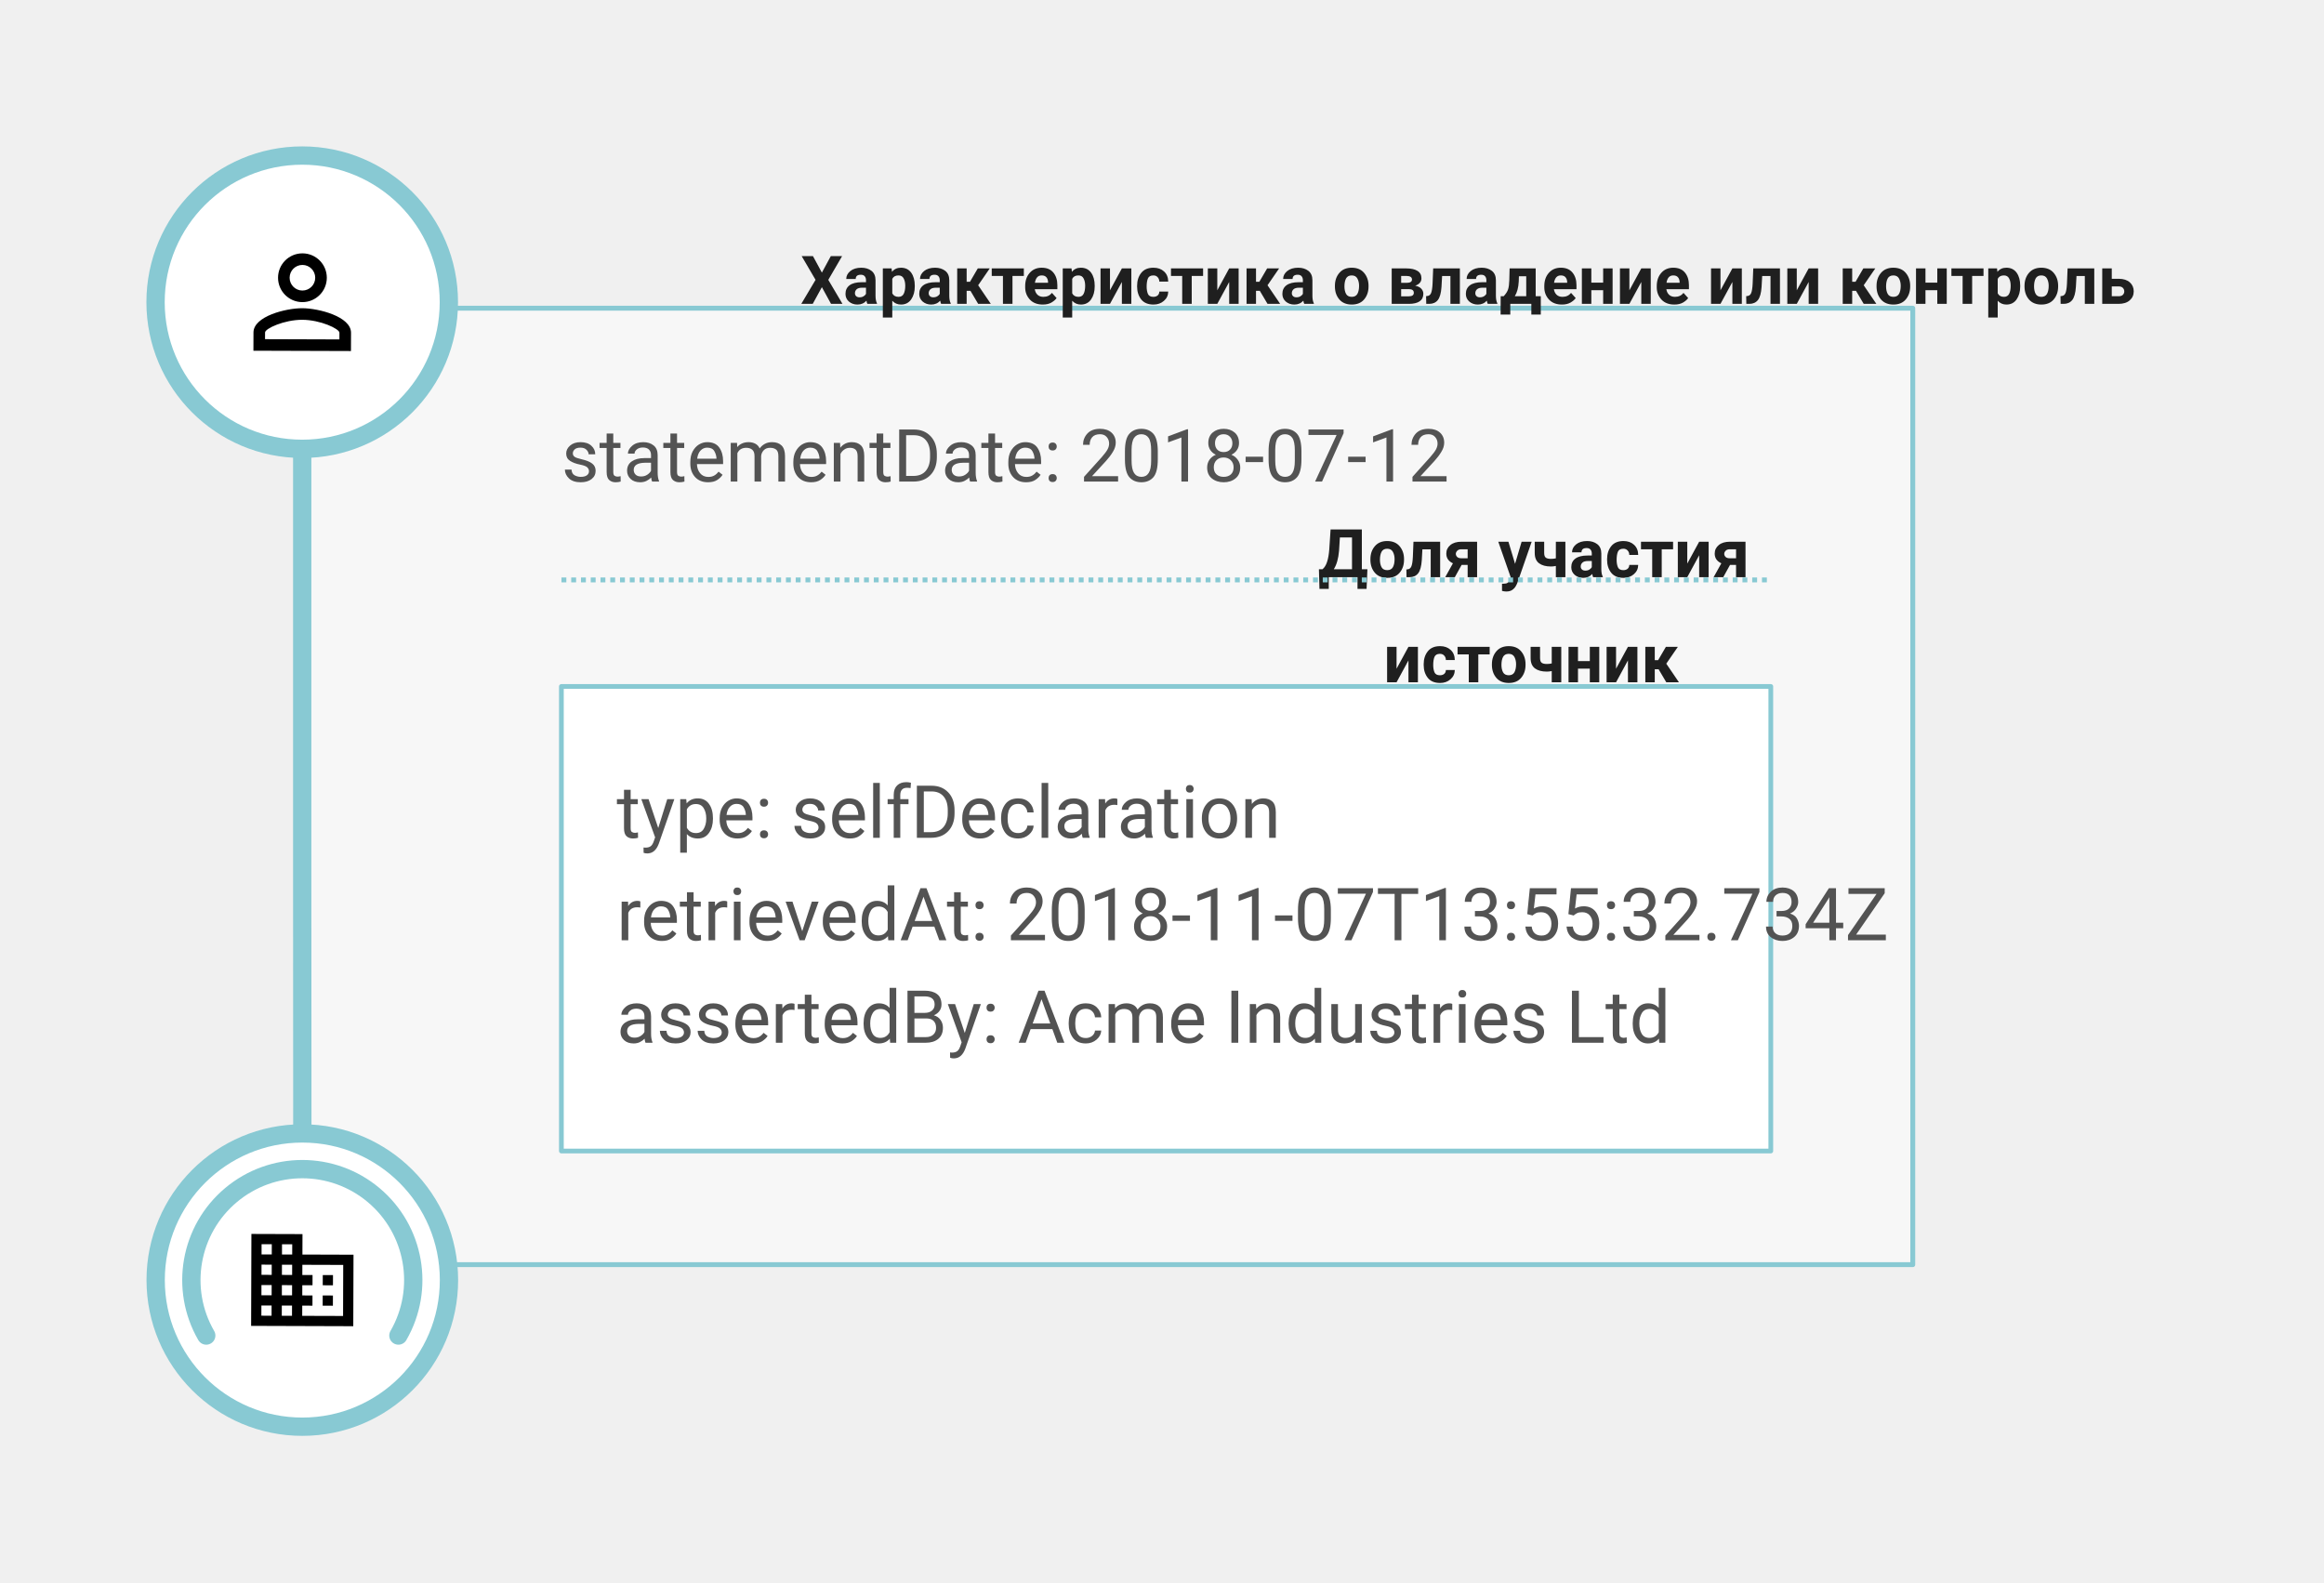
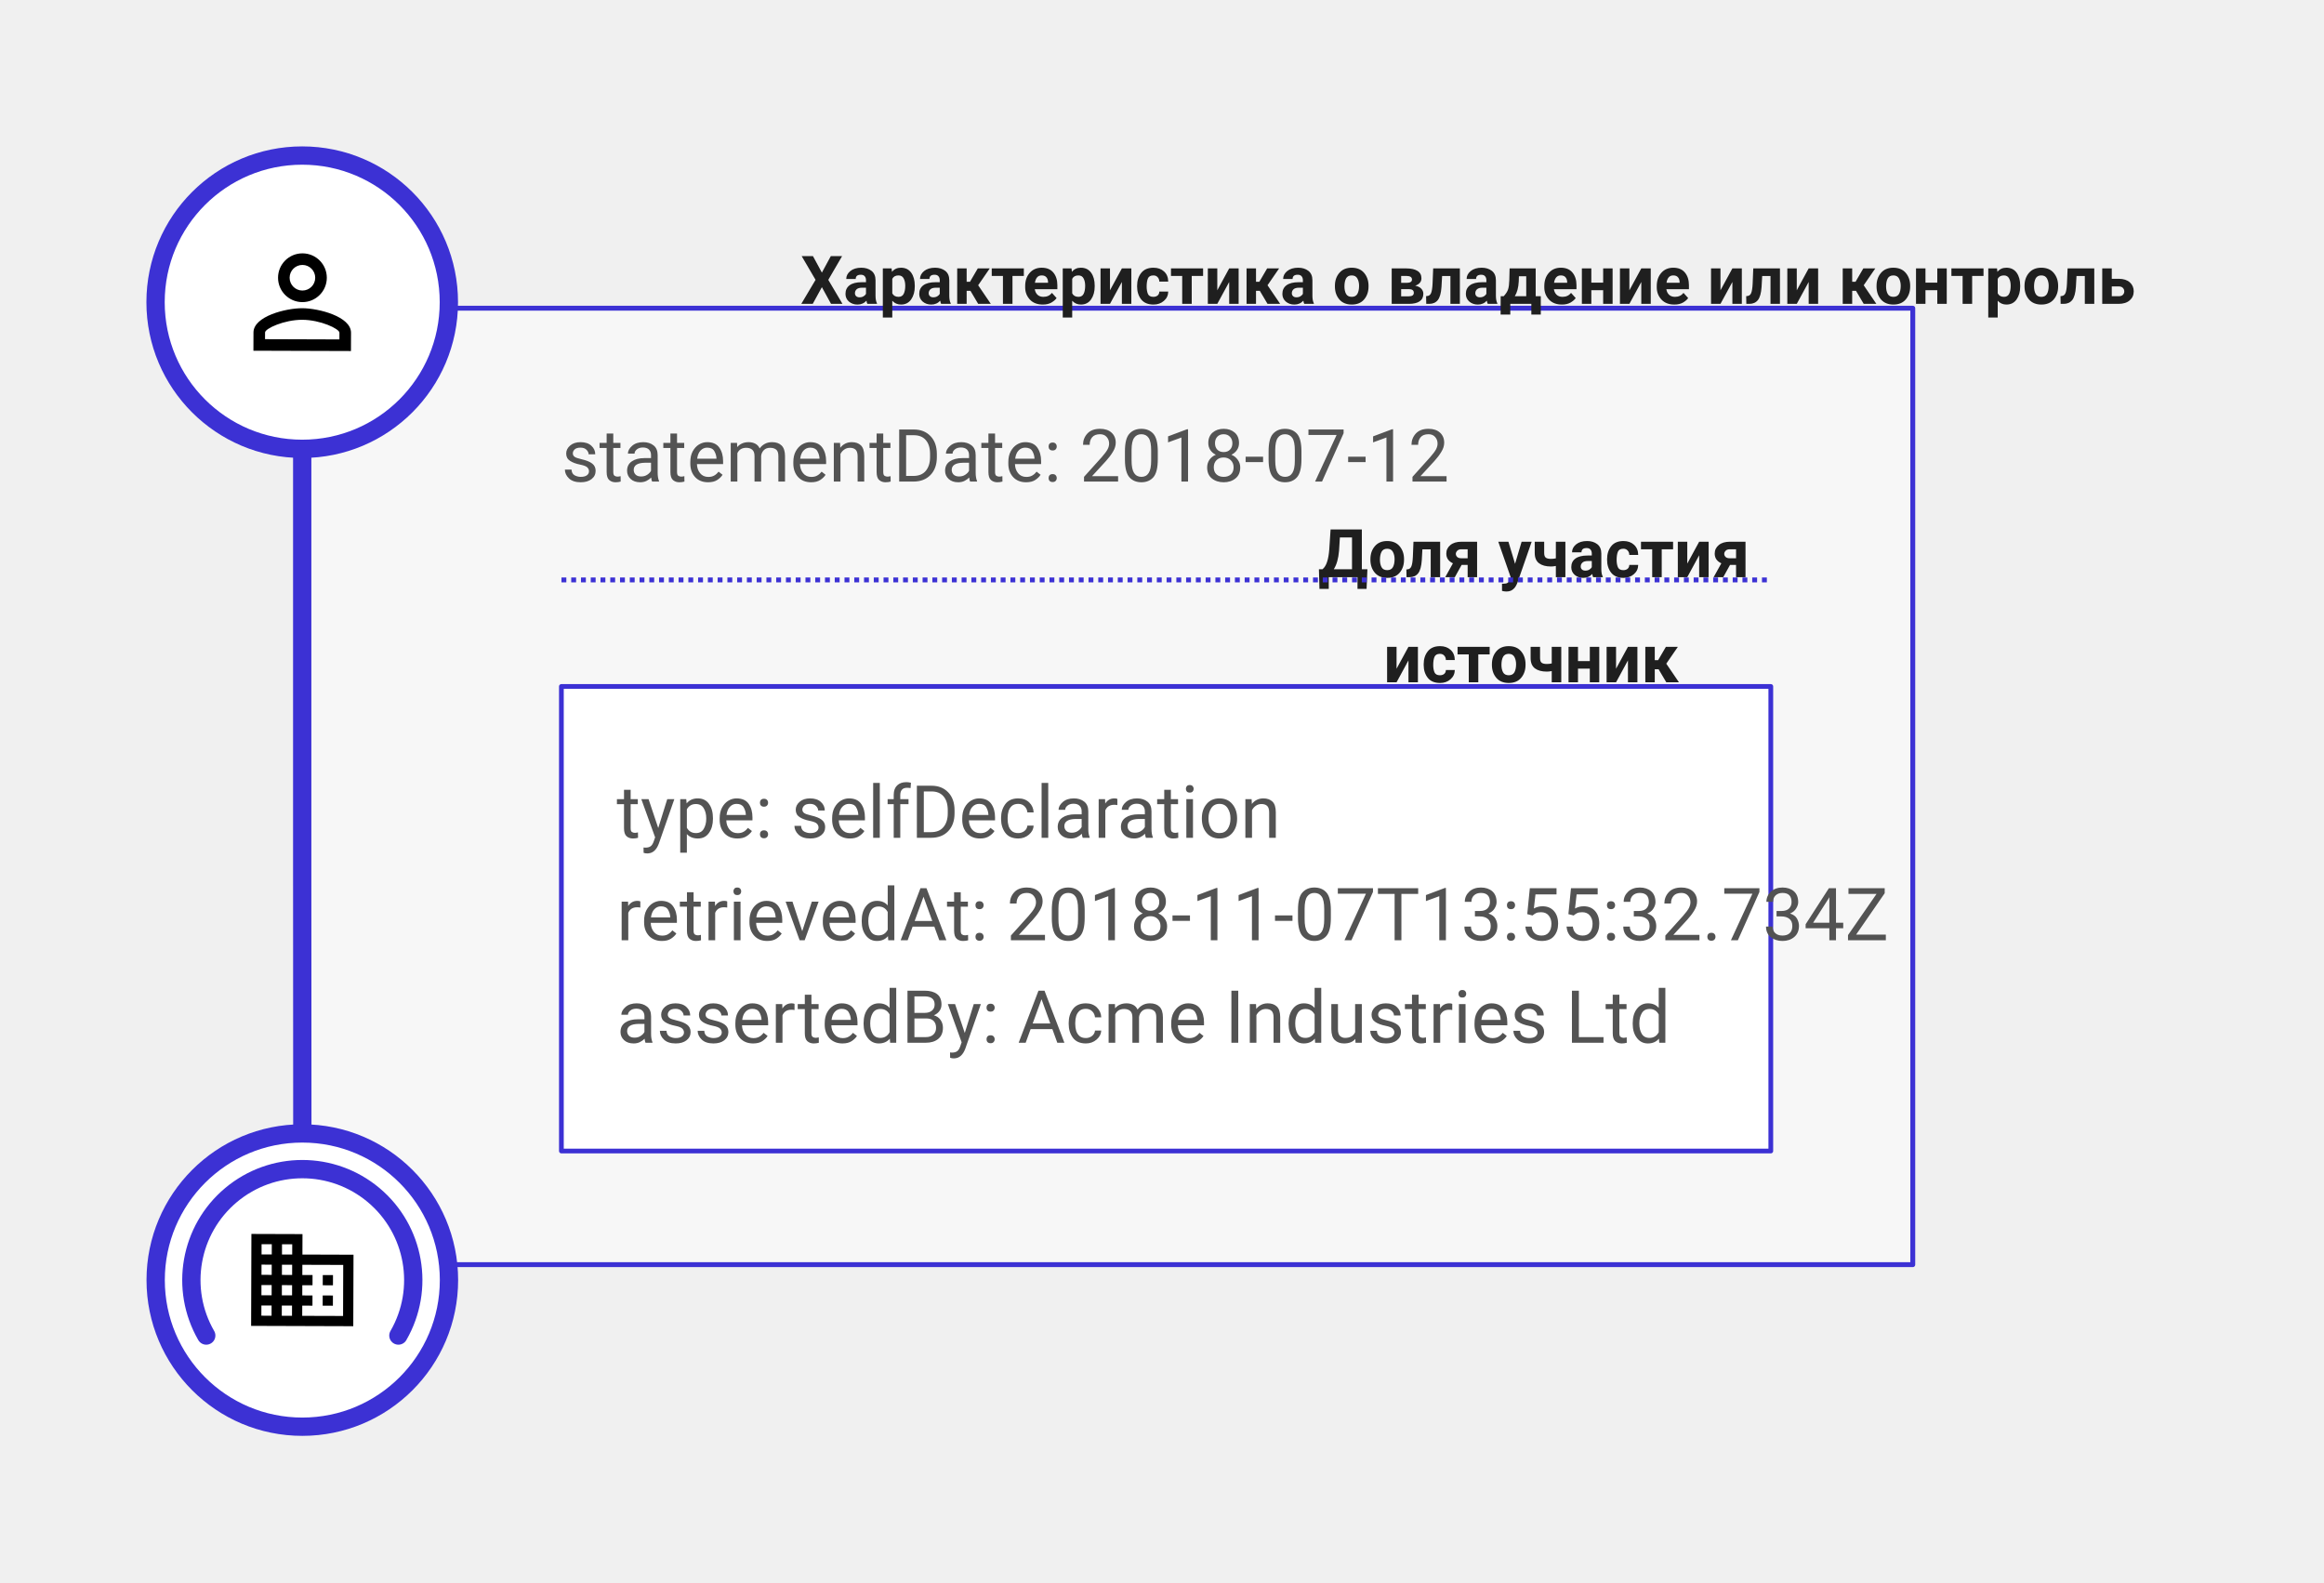
<svg xmlns="http://www.w3.org/2000/svg" id="Layer_1" data-name="Layer 1" viewBox="0 0 476.215 324.247" version="1.1" width="476.215" height="324.247">
  <defs id="defs3">
    <marker orient="auto" refY="0" refX="0" id="Arrow1Lend" style="overflow:visible">
-       <path id="path4371" d="M 0,0 5,-5 -12.5,0 5,5 Z" style="fill:#00deb6;fill-opacity:1;fill-rule:evenodd;stroke:#00deb6;stroke-width:1pt;stroke-opacity:1" transform="matrix(-0.8,0,0,-0.8,-10,0)" />
+       <path id="path4371" d="M 0,0 5,-5 -12.5,0 5,5 Z" style="fill:#3c31d4;fill-opacity:1;fill-rule:evenodd;stroke:#3c31d4;stroke-width:1pt;stroke-opacity:1" transform="matrix(-0.8,0,0,-0.8,-10,0)" />
    </marker>
    <marker orient="auto" refY="0" refX="0" id="Arrow1Mend" style="overflow:visible">
-       <path id="path4377" d="M 0,0 5,-5 -12.5,0 5,5 Z" style="fill:#00deb6;fill-opacity:1;fill-rule:evenodd;stroke:#00deb6;stroke-width:1pt;stroke-opacity:1" transform="matrix(-0.4,0,0,-0.4,-4,0)" />
+       <path id="path4377" d="M 0,0 5,-5 -12.5,0 5,5 Z" style="fill:#3c31d4;fill-opacity:1;fill-rule:evenodd;stroke:#3c31d4;stroke-width:1pt;stroke-opacity:1" transform="matrix(-0.4,0,0,-0.4,-4,0)" />
    </marker>
    <marker orient="auto" refY="0" refX="0" id="Arrow1Mstart" style="overflow:visible">
-       <path id="path4374" d="M 0,0 5,-5 -12.5,0 5,5 Z" style="fill:#88c9d3;fill-opacity:1;fill-rule:evenodd;stroke:#88c9d3;stroke-width:1pt;stroke-opacity:1" transform="matrix(0.4,0,0,0.4,4,0)" />
+       <path id="path4374" d="M 0,0 5,-5 -12.5,0 5,5 Z" style="fill:#3c31d4;fill-opacity:1;fill-rule:evenodd;stroke:#3c31d4;stroke-width:1pt;stroke-opacity:1" transform="matrix(0.4,0,0,0.4,4,0)" />
    </marker>
-     <style id="style5">.cls-1,.cls-10,.cls-11,.cls-7,.cls-8{fill:none;}.cls-1,.cls-11{stroke:#00deb6;}.cls-1,.cls-10,.cls-11,.cls-7{stroke-miterlimit:10;}.cls-2{fill:#00deb6;}.cls-3{font-size:16px;fill:#262737;}.cls-12,.cls-3{font-family:HKGrotesk-SemiBold, HK Grotesk;font-weight:700;}.cls-4{letter-spacing:-0.03em;}.cls-5{letter-spacing:-0.02em;}.cls-6{letter-spacing:0em;}.cls-7{stroke:#262737;}.cls-11,.cls-7{stroke-width:5px;}.cls-9{letter-spacing:-0.01em;}.cls-10{stroke:#e6e6e6;}.cls-12{font-size:12px;fill:gray;}.cls-13{letter-spacing:-0.03em;}.cls-14{letter-spacing:-0.01em;}.cls-15{letter-spacing:-0.02em;}.cls-16{letter-spacing:0em;}.cls-17{letter-spacing:0em;}.cls-18{letter-spacing:0em;}</style>
+     <style id="style5">.cls-1,.cls-10,.cls-11,.cls-7,.cls-8{fill:none;}.cls-1,.cls-11{stroke:#3c31d4;}.cls-1,.cls-10,.cls-11,.cls-7{stroke-miterlimit:10;}.cls-2{fill:#3c31d4;}.cls-3{font-size:16px;fill:#262737;}.cls-12,.cls-3{font-family:HKGrotesk-SemiBold, HK Grotesk;font-weight:700;}.cls-4{letter-spacing:-0.03em;}.cls-5{letter-spacing:-0.02em;}.cls-6{letter-spacing:0em;}.cls-7{stroke:#262737;}.cls-11,.cls-7{stroke-width:5px;}.cls-9{letter-spacing:-0.01em;}.cls-10{stroke:#e6e6e6;}.cls-12{font-size:12px;fill:gray;}.cls-13{letter-spacing:-0.03em;}.cls-14{letter-spacing:-0.01em;}.cls-15{letter-spacing:-0.02em;}.cls-16{letter-spacing:0em;}.cls-17{letter-spacing:0em;}.cls-18{letter-spacing:0em;}</style>
    <marker orient="auto" refY="0" refX="0" id="Arrow1Mstart-2" style="overflow:visible">
-       <path id="path4374-0" d="M 0,0 5,-5 -12.5,0 5,5 Z" style="fill:#88c9d3;fill-opacity:1;fill-rule:evenodd;stroke:#88c9d3;stroke-width:1pt;stroke-opacity:1" transform="matrix(0.4,0,0,0.4,4,0)" />
+       <path id="path4374-0" d="M 0,0 5,-5 -12.5,0 5,5 Z" style="fill:#3c31d4;fill-opacity:1;fill-rule:evenodd;stroke:#3c31d4;stroke-width:1pt;stroke-opacity:1" transform="matrix(0.4,0,0,0.4,4,0)" />
    </marker>
    <clipPath id="p.1">
      <path style="clip-rule:evenodd" id="path3414" d="M 0,0 H 30 V 26 H 0 Z" />
    </clipPath>
    <clipPath id="p.2">
      <path style="clip-rule:evenodd" id="path3423" d="M 0,0 H 24 V 25 H 0 Z" />
    </clipPath>
    <clipPath id="p.1-3">
      <path style="clip-rule:evenodd" id="path3414-8" d="M 0,0 H 30 V 26 H 0 Z" />
    </clipPath>
    <clipPath id="p.1-3-0">
      <path style="clip-rule:evenodd" id="path3414-8-5" d="M 0,0 H 30 V 26 H 0 Z" />
    </clipPath>
    <clipPath id="p.2-5">
      <path style="clip-rule:evenodd" id="path3423-3" d="M 0,0 H 24 V 25 H 0 Z" />
    </clipPath>
    <clipPath id="p.1-9">
      <path style="clip-rule:evenodd" id="path3414-1" d="M 0,0 H 30 V 26 H 0 Z" />
    </clipPath>
    <marker orient="auto" refY="0" refX="0" id="Arrow1Mstart-2-5" style="overflow:visible">
-       <path id="path4374-0-0" d="M 0,0 5,-5 -12.5,0 5,5 Z" style="fill:#00deb6;fill-opacity:1;fill-rule:evenodd;stroke:#00deb6;stroke-width:1pt;stroke-opacity:1" transform="matrix(0.4,0,0,0.4,4,0)" />
+       <path id="path4374-0-0" d="M 0,0 5,-5 -12.5,0 5,5 Z" style="fill:#3c31d4;fill-opacity:1;fill-rule:evenodd;stroke:#3c31d4;stroke-width:1pt;stroke-opacity:1" transform="matrix(0.4,0,0,0.4,4,0)" />
    </marker>
    <marker orient="auto" refY="0" refX="0" id="Arrow1Mstart-4" style="overflow:visible">
-       <path id="path4374-9" d="M 0,0 5,-5 -12.5,0 5,5 Z" style="fill:#00deb6;fill-opacity:1;fill-rule:evenodd;stroke:#00deb6;stroke-width:1pt;stroke-opacity:1" transform="matrix(0.4,0,0,0.4,4,0)" />
+       <path id="path4374-9" d="M 0,0 5,-5 -12.5,0 5,5 Z" style="fill:#3c31d4;fill-opacity:1;fill-rule:evenodd;stroke:#3c31d4;stroke-width:1pt;stroke-opacity:1" transform="matrix(0.4,0,0,0.4,4,0)" />
    </marker>
    <marker orient="auto" refY="0" refX="0" id="Arrow1Mstart-2-9" style="overflow:visible">
-       <path id="path4374-0-9" d="M 0,0 5,-5 -12.5,0 5,5 Z" style="fill:#88c9d3;fill-opacity:1;fill-rule:evenodd;stroke:#88c9d3;stroke-width:1pt;stroke-opacity:1" transform="matrix(0.4,0,0,0.4,4,0)" />
+       <path id="path4374-0-9" d="M 0,0 5,-5 -12.5,0 5,5 Z" style="fill:#3c31d4;fill-opacity:1;fill-rule:evenodd;stroke:#3c31d4;stroke-width:1pt;stroke-opacity:1" transform="matrix(0.4,0,0,0.4,4,0)" />
    </marker>
    <marker orient="auto" refY="0" refX="0" id="Arrow1Mstart-2-9-8" style="overflow:visible">
-       <path id="path4374-0-9-9" d="M 0,0 5,-5 -12.5,0 5,5 Z" style="fill:#88c9d3;fill-opacity:1;fill-rule:evenodd;stroke:#88c9d3;stroke-width:1pt;stroke-opacity:1" transform="matrix(0.4,0,0,0.4,4,0)" />
+       <path id="path4374-0-9-9" d="M 0,0 5,-5 -12.5,0 5,5 Z" style="fill:#3c31d4;fill-opacity:1;fill-rule:evenodd;stroke:#3c31d4;stroke-width:1pt;stroke-opacity:1" transform="matrix(0.4,0,0,0.4,4,0)" />
    </marker>
  </defs>
-   <rect style="fill:#f7f7f7;fill-opacity:1;stroke:#88c9d3;stroke-width:1;stroke-linecap:round;stroke-linejoin:round;stroke-miterlimit:10;stroke-dasharray:none;stroke-opacity:1" id="rect11772" width="330" height="196" x="61.951" y="63.161" />
-   <circle class="cls-11" id="circle209-2-0-1" style="fill:#ffffff;fill-opacity:1;stroke:#88c9d3;stroke-width:3.75;stroke-linecap:round;stroke-miterlimit:8.5;stroke-dasharray:none;stroke-opacity:1" cx="61.949" cy="262.319" r="30.052" />
-   <path class="cls-11" id="circle209-7-4" style="fill:none;stroke:#88c9d3;stroke-width:3.75;stroke-linecap:round;stroke-miterlimit:8.5;stroke-dasharray:none;stroke-opacity:1" d="m 42.26,273.687 a 22.735,22.735 0 0 1 5.075,-28.783 22.735,22.735 0 0 1 29.227,0 22.735,22.735 0 0 1 5.075,28.783" />
-   <path class="cls-2" d="M 347.068,56.626 Z" id="path11-6" style="fill:#00deb6" />
+   <rect style="fill:#f7f7f7;fill-opacity:1;stroke:#3c31d4;stroke-width:1;stroke-linecap:round;stroke-linejoin:round;stroke-miterlimit:10;stroke-dasharray:none;stroke-opacity:1" id="rect11772" width="330" height="196" x="61.951" y="63.161" />
+   <circle class="cls-11" id="circle209-2-0-1" style="fill:#ffffff;fill-opacity:1;stroke:#3c31d4;stroke-width:3.75;stroke-linecap:round;stroke-miterlimit:8.5;stroke-dasharray:none;stroke-opacity:1" cx="61.949" cy="262.319" r="30.052" />
+   <path class="cls-11" id="circle209-7-4" style="fill:none;stroke:#3c31d4;stroke-width:3.75;stroke-linecap:round;stroke-miterlimit:8.5;stroke-dasharray:none;stroke-opacity:1" d="m 42.26,273.687 a 22.735,22.735 0 0 1 5.075,-28.783 22.735,22.735 0 0 1 29.227,0 22.735,22.735 0 0 1 5.075,28.783" />
+   <path class="cls-2" d="M 347.068,56.626 Z" id="path11-6" style="fill:#3c31d4" />
  <path d="m 347.068,56.626 v 0 m 0,0 v 0 m 0,0 z m 0,0 z" id="path27-3" />
  <path class="cls-8" d="M 347.068,56.626 Z" id="path29-0" style="fill:none" />
  <path class="cls-8" d="M 347.068,56.626 Z" id="path41-6" style="fill:none" />
  <path d="m 347.068,56.626 z m 0,0 z m 0,0 z m 0,0 z m 0,0 z m 0,0 z m 0,0 z m 0,0 z m 0,0 z m 0,0 z m 0,0 z m 0,0 z" id="path43-0" />
  <path class="cls-10" d="m 347.068,56.626 v 0" id="path45-4" style="fill:none;stroke:#e6e6e6;stroke-miterlimit:10" />
  <path class="cls-10" d="m 347.068,56.626 v 0" id="path47-5" style="fill:none;stroke:#e6e6e6;stroke-miterlimit:10" />
  <path class="cls-10" d="m 347.068,56.626 v 0" id="path49-8" style="fill:none;stroke:#e6e6e6;stroke-miterlimit:10" />
  <path class="cls-10" d="m 347.068,56.626 v 0" id="path51-2" style="fill:none;stroke:#e6e6e6;stroke-miterlimit:10" />
  <path class="cls-10" d="m 347.068,56.626 v 0" id="path53-8" style="fill:none;stroke:#e6e6e6;stroke-miterlimit:10" />
  <path class="cls-10" d="m 347.068,56.626 v 0" id="path55-6" style="fill:none;stroke:#e6e6e6;stroke-miterlimit:10" />
  <path class="cls-10" d="m 347.068,56.626 v 0" id="path57-8" style="fill:none;stroke:#e6e6e6;stroke-miterlimit:10" />
  <path class="cls-10" d="m 347.068,56.626 v 0" id="path59-5" style="fill:none;stroke:#e6e6e6;stroke-miterlimit:10" />
  <path class="cls-10" d="m 347.068,56.626 v 0" id="path61-3" style="fill:none;stroke:#e6e6e6;stroke-miterlimit:10" />
  <path class="cls-10" d="m 347.068,56.626 v 0" id="path63-4" style="fill:none;stroke:#e6e6e6;stroke-miterlimit:10" />
  <path class="cls-10" d="m 347.068,56.626 v 0" id="path65-0" style="fill:none;stroke:#e6e6e6;stroke-miterlimit:10" />
  <path class="cls-10" d="m 347.068,56.626 v 0" id="path67-1" style="fill:none;stroke:#e6e6e6;stroke-miterlimit:10" />
  <path class="cls-10" d="m 347.068,56.626 v 0" id="path69-7" style="fill:none;stroke:#e6e6e6;stroke-miterlimit:10" />
  <path class="cls-10" d="m 347.068,56.626 v 0" id="path71-7" style="fill:none;stroke:#e6e6e6;stroke-miterlimit:10" />
  <path class="cls-10" d="m 347.068,56.626 v 0" id="path73-8" style="fill:none;stroke:#e6e6e6;stroke-miterlimit:10" />
  <path class="cls-10" d="m 347.068,56.626 v 0" id="path75-0" style="fill:none;stroke:#e6e6e6;stroke-miterlimit:10" />
  <path class="cls-10" d="m 347.068,56.626 v 0" id="path77-8" style="fill:none;stroke:#e6e6e6;stroke-miterlimit:10" />
-   <path class="cls-11" d="m 347.068,56.626 v 0" id="path79-9" style="fill:none;stroke:#00deb6;stroke-width:5px;stroke-miterlimit:10" />
-   <path class="cls-11" d="m 347.068,56.626 v 0" id="path85-7" style="fill:none;stroke:#00deb6;stroke-width:5px;stroke-miterlimit:10" />
-   <path class="cls-11" d="m 347.068,56.626 v 0" id="path87-8" style="fill:none;stroke:#00deb6;stroke-width:5px;stroke-miterlimit:10" />
-   <path class="cls-11" d="m 347.068,56.626 v 0" id="path89-3" style="fill:none;stroke:#00deb6;stroke-width:5px;stroke-miterlimit:10" />
-   <path class="cls-11" d="m 347.068,56.626 v 0" id="path91-9" style="fill:none;stroke:#00deb6;stroke-width:5px;stroke-miterlimit:10" />
-   <path class="cls-11" d="m 347.068,56.626 v 0" id="path93-7" style="fill:none;stroke:#00deb6;stroke-width:5px;stroke-miterlimit:10" />
-   <path class="cls-11" d="m 347.068,56.626 v 0" id="path95-2" style="fill:none;stroke:#00deb6;stroke-width:5px;stroke-miterlimit:10" />
+   <path class="cls-11" d="m 347.068,56.626 v 0" id="path79-9" style="fill:none;stroke:#3c31d4;stroke-width:5px;stroke-miterlimit:10" />
+   <path class="cls-11" d="m 347.068,56.626 v 0" id="path85-7" style="fill:none;stroke:#3c31d4;stroke-width:5px;stroke-miterlimit:10" />
+   <path class="cls-11" d="m 347.068,56.626 v 0" id="path87-8" style="fill:none;stroke:#3c31d4;stroke-width:5px;stroke-miterlimit:10" />
+   <path class="cls-11" d="m 347.068,56.626 v 0" id="path89-3" style="fill:none;stroke:#3c31d4;stroke-width:5px;stroke-miterlimit:10" />
+   <path class="cls-11" d="m 347.068,56.626 v 0" id="path91-9" style="fill:none;stroke:#3c31d4;stroke-width:5px;stroke-miterlimit:10" />
+   <path class="cls-11" d="m 347.068,56.626 v 0" id="path93-7" style="fill:none;stroke:#3c31d4;stroke-width:5px;stroke-miterlimit:10" />
+   <path class="cls-11" d="m 347.068,56.626 v 0" id="path95-2" style="fill:none;stroke:#3c31d4;stroke-width:5px;stroke-miterlimit:10" />
  <path class="cls-10" d="m 347.068,56.626 v 0" id="path97-5" style="fill:none;stroke:#e6e6e6;stroke-miterlimit:10" />
  <path class="cls-10" d="m 347.068,56.626 v 0" id="path99-0" style="fill:none;stroke:#e6e6e6;stroke-miterlimit:10" />
  <path class="cls-10" d="m 347.068,56.626 v 0" id="path101-2" style="fill:none;stroke:#e6e6e6;stroke-miterlimit:10" />
  <path class="cls-10" d="m 347.068,56.626 v 0" id="path103-4" style="fill:none;stroke:#e6e6e6;stroke-miterlimit:10" />
  <path class="cls-10" d="m 347.068,56.626 v 0" id="path105-8" style="fill:none;stroke:#e6e6e6;stroke-miterlimit:10" />
  <path class="cls-10" d="m 347.068,56.626 v 0" id="path107-0" style="fill:none;stroke:#e6e6e6;stroke-miterlimit:10" />
  <path class="cls-10" d="m 347.068,56.626 v 0" id="path109-6" style="fill:none;stroke:#e6e6e6;stroke-miterlimit:10" />
  <path class="cls-10" d="m 347.068,56.626 v 0" id="path111-2" style="fill:none;stroke:#e6e6e6;stroke-miterlimit:10" />
  <path class="cls-10" d="m 347.068,56.626 v 0" id="path113-6" style="fill:none;stroke:#e6e6e6;stroke-miterlimit:10" />
  <path class="cls-10" d="m 347.068,56.626 v 0" id="path115-5" style="fill:none;stroke:#e6e6e6;stroke-miterlimit:10" />
  <path class="cls-10" d="m 347.068,56.626 v 0" id="path117-6" style="fill:none;stroke:#e6e6e6;stroke-miterlimit:10" />
  <path class="cls-10" d="m 347.068,56.626 v 0" id="path119-6" style="fill:none;stroke:#e6e6e6;stroke-miterlimit:10" />
-   <path class="cls-2" d="M 347.068,56.626 Z" id="path171-1" style="fill:#00deb6" />
-   <path class="cls-2" d="M 347.068,56.626 Z" id="path197-3" style="fill:#00deb6" />
+   <path class="cls-2" d="M 347.068,56.626 Z" id="path171-1" style="fill:#3c31d4" />
+   <path class="cls-2" d="M 347.068,56.626 Z" id="path197-3" style="fill:#3c31d4" />
  <path class="cls-8" d="M 347.068,56.626 Z" id="path211-2" style="fill:none" />
  <path d="m 347.068,56.626 z m 0,0 z m 0,0 z m 0,0 z m 0,0 z m 0,0 z m 0,0 z m 0,0 z m 0,0 z m 0,0 z m 0,0 z m 0,0 z" id="path213-9" />
  <path id="path4516" d="m 61.97,257.087 0.013,-4.186 -10.466,-0.034 -0.059,18.838 20.932,0.068 0.048,-14.652 z m -6.32,12.539 -2.093,-0.007 0.006,-2.093 2.093,0.007 z m 0.013,-4.186 -2.093,-0.007 0.006,-2.093 2.093,0.007 z m 0.013,-4.186 -2.093,-0.007 0.006,-2.093 2.093,0.007 z m 0.013,-4.186 -2.093,-0.007 0.006,-2.093 2.093,0.007 z m 4.146,12.573 -2.093,-0.006 0.006,-2.095 2.093,0.007 z m 0.013,-4.186 -2.093,-0.006 0.006,-2.093 2.093,0.007 z m 0.013,-4.186 -2.093,-0.006 0.006,-2.093 2.093,0.007 z m 0.013,-4.186 -2.093,-0.006 0.007,-2.093 2.093,0.007 z m 10.426,12.593 -8.373,-0.025 0.006,-2.093 2.093,0.007 0.006,-2.093 -2.093,-0.006 0.006,-2.093 2.093,0.007 0.006,-2.093 -2.093,-0.006 0.006,-2.093 8.373,0.028 z m -2.066,-8.38 -2.093,-0.006 -0.007,2.093 2.093,0.007 z m -0.013,4.186 -2.093,-0.006 -0.007,2.093 2.093,0.007 z" />
-   <circle class="cls-11" id="circle209-2-0-1-7" style="fill:#ffffff;fill-opacity:1;stroke:#88c9d3;stroke-width:3.75;stroke-linecap:round;stroke-miterlimit:8.5;stroke-dasharray:none;stroke-opacity:1" cx="61.927" cy="61.927" r="30.052" />
-   <path style="fill:none;fill-rule:evenodd;stroke:#88c9d3;stroke-width:3.75;stroke-linecap:butt;stroke-linejoin:miter;stroke-miterlimit:8.5;stroke-dasharray:none;stroke-opacity:1" d="m 61.927,91.979 1.2e-5,85.868 0.023,54.42" id="path12354-2-8-1" />
+   <circle class="cls-11" id="circle209-2-0-1-7" style="fill:#ffffff;fill-opacity:1;stroke:#3c31d4;stroke-width:3.75;stroke-linecap:round;stroke-miterlimit:8.5;stroke-dasharray:none;stroke-opacity:1" cx="61.927" cy="61.927" r="30.052" />
+   <path style="fill:none;fill-rule:evenodd;stroke:#3c31d4;stroke-width:3.75;stroke-linecap:butt;stroke-linejoin:miter;stroke-miterlimit:8.5;stroke-dasharray:none;stroke-opacity:1" d="m 61.927,91.979 1.2e-5,85.868 0.023,54.42" id="path12354-2-8-1" />
  <path id="path5743" d="m 61.979,54.292 a 2.623,2.623 0 1 1 -2.632,2.614 2.623,2.623 0 0 1 2.632,-2.614 m -0.036,11.242 c 3.71,0.012 7.614,1.849 7.611,2.648 l -0.005,1.374 -15.24,-0.05 0.005,-1.374 c 0,-0.799 3.918,-2.611 7.629,-2.598 m 0.044,-13.616 a 4.997,4.997 0 1 0 4.981,5.013 4.995,4.995 0 0 0 -4.981,-5.013 z m -0.036,11.242 c -3.335,-0.011 -9.999,1.641 -10.011,4.964 l -0.012,3.747 19.986,0.064 0.013,-3.747 c 0.011,-3.322 -6.641,-5.017 -9.976,-5.028 z" />
-   <rect style="fill:#ffffff;fill-opacity:1;stroke:#88c9d3;stroke-width:0.97;stroke-linecap:round;stroke-linejoin:round;stroke-miterlimit:10;stroke-dasharray:none;stroke-opacity:1" id="rect11772-8" width="247.824" height="95.199" x="115.035" y="140.672" />
+   <rect style="fill:#ffffff;fill-opacity:1;stroke:#3c31d4;stroke-width:0.97;stroke-linecap:round;stroke-linejoin:round;stroke-miterlimit:10;stroke-dasharray:none;stroke-opacity:1" id="rect11772-8" width="247.824" height="95.199" x="115.035" y="140.672" />
  <text xml:space="preserve" style="font-style:normal;font-variant:normal;font-weight:normal;font-stretch:normal;line-height:0%;font-family:Roboto;-inkscape-font-specification:'Roboto, Normal';text-align:start;letter-spacing:0px;word-spacing:0px;writing-mode:lr-tb;text-anchor:start;fill:#535353;fill-opacity:1;stroke:none;stroke-width:1px;stroke-linecap:butt;stroke-linejoin:miter;stroke-opacity:1" x="126.353" y="171.688" id="text14691">
    <tspan x="126.353" y="171.688" style="color:#000000;font-style:normal;font-variant:normal;font-weight:normal;font-stretch:normal;font-size:15px;line-height:140%;font-family:Roboto;-inkscape-font-specification:'Roboto, Normal';text-align:start;writing-mode:lr-tb;text-anchor:start;clip-rule:nonzero;display:inline;overflow:visible;visibility:visible;opacity:1;isolation:auto;mix-blend-mode:normal;color-interpolation:sRGB;color-interpolation-filters:linearRGB;solid-color:#000000;solid-opacity:1;fill:#535353;fill-opacity:1;fill-rule:nonzero;stroke:none;stroke-width:1px;stroke-linecap:butt;stroke-linejoin:miter;stroke-miterlimit:4;stroke-dasharray:none;stroke-dashoffset:0;stroke-opacity:1;color-rendering:auto;image-rendering:auto;shape-rendering:auto;text-rendering:auto;enable-background:accumulate" id="tspan9721">type: selfDeclaration</tspan>
    <tspan x="126.353" y="192.688" style="color:#000000;font-style:normal;font-variant:normal;font-weight:normal;font-stretch:normal;font-size:15px;line-height:140%;font-family:Roboto;-inkscape-font-specification:'Roboto, Normal';text-align:start;writing-mode:lr-tb;text-anchor:start;clip-rule:nonzero;display:inline;overflow:visible;visibility:visible;opacity:1;isolation:auto;mix-blend-mode:normal;color-interpolation:sRGB;color-interpolation-filters:linearRGB;solid-color:#000000;solid-opacity:1;fill:#535353;fill-opacity:1;fill-rule:nonzero;stroke:none;stroke-width:1px;stroke-linecap:butt;stroke-linejoin:miter;stroke-miterlimit:4;stroke-dasharray:none;stroke-dashoffset:0;stroke-opacity:1;color-rendering:auto;image-rendering:auto;shape-rendering:auto;text-rendering:auto;enable-background:accumulate" id="tspan9725">retrievedAt: 2018-11-07T13:55:32.734Z</tspan>
    <tspan x="126.353" y="213.688" style="color:#000000;font-style:normal;font-variant:normal;font-weight:normal;font-stretch:normal;font-size:15px;line-height:140%;font-family:Roboto;-inkscape-font-specification:'Roboto, Normal';text-align:start;writing-mode:lr-tb;text-anchor:start;clip-rule:nonzero;display:inline;overflow:visible;visibility:visible;opacity:1;isolation:auto;mix-blend-mode:normal;color-interpolation:sRGB;color-interpolation-filters:linearRGB;solid-color:#000000;solid-opacity:1;fill:#535353;fill-opacity:1;fill-rule:nonzero;stroke:none;stroke-width:1px;stroke-linecap:butt;stroke-linejoin:miter;stroke-miterlimit:4;stroke-dasharray:none;stroke-dashoffset:0;stroke-opacity:1;color-rendering:auto;image-rendering:auto;shape-rendering:auto;text-rendering:auto;enable-background:accumulate" id="tspan10952">assertedBy: Acme Industries Ltd</tspan>
  </text>
  <text class="cls-3" id="text31-0" style="font-style:normal;font-variant:normal;font-weight:bold;font-stretch:normal;font-size:13.75px;line-height:0%;font-family:Roboto;-inkscape-font-specification:'Roboto, Bold';text-align:end;writing-mode:lr-tb;text-anchor:end;fill:#ffffff;fill-opacity:1" x="383.373" y="139.816">
    <tspan x="344.019" y="139.816" id="tspan35-6" style="font-style:normal;font-variant:normal;font-weight:bold;font-stretch:normal;font-size:13.75px;line-height:125%;font-family:Roboto;-inkscape-font-specification:'Roboto, Bold';text-align:end;writing-mode:lr-tb;text-anchor:end;fill:#1f1f1f;fill-opacity:1">источник</tspan>
  </text>
  <text id="text9873" y="62.268" x="446.537" style="font-style:normal;font-variant:normal;font-weight:bold;font-stretch:normal;line-height:0%;font-family:Roboto;-inkscape-font-specification:'Roboto, Bold';text-align:end;letter-spacing:0px;word-spacing:0px;writing-mode:lr-tb;text-anchor:end;fill:#1f1f1f;fill-opacity:1;stroke:none;stroke-width:1px;stroke-linecap:butt;stroke-linejoin:miter;stroke-opacity:1" xml:space="preserve">
    <tspan y="62.268" x="446.537" id="tspan9875" style="font-size:13.75px;line-height:1.2;text-align:end;text-anchor:end">Характеристика о владение или контроль</tspan>
  </text>
  <text xml:space="preserve" style="font-style:normal;font-variant:normal;font-weight:normal;font-stretch:normal;line-height:0%;font-family:Roboto;-inkscape-font-specification:'Roboto, Normal';text-align:start;letter-spacing:0px;word-spacing:0px;writing-mode:lr-tb;text-anchor:start;fill:#535353;fill-opacity:1;stroke:none;stroke-width:1px;stroke-linecap:butt;stroke-linejoin:miter;stroke-opacity:1" x="115.05" y="98.687" id="text14691-4">
    <tspan x="115.05" y="98.687" style="color:#000000;font-style:normal;font-variant:normal;font-weight:normal;font-stretch:normal;font-size:15px;line-height:140%;font-family:Roboto;-inkscape-font-specification:'Roboto, Normal';text-align:start;writing-mode:lr-tb;text-anchor:start;clip-rule:nonzero;display:inline;overflow:visible;visibility:visible;opacity:1;isolation:auto;mix-blend-mode:normal;color-interpolation:sRGB;color-interpolation-filters:linearRGB;solid-color:#000000;solid-opacity:1;fill:#535353;fill-opacity:1;fill-rule:nonzero;stroke:none;stroke-width:1px;stroke-linecap:butt;stroke-linejoin:miter;stroke-miterlimit:4;stroke-dasharray:none;stroke-dashoffset:0;stroke-opacity:1;color-rendering:auto;image-rendering:auto;shape-rendering:auto;text-rendering:auto;enable-background:accumulate" id="tspan9721-0">statementDate: 2018-07-12</tspan>
    <tspan x="115.05" y="119.687" style="color:#000000;font-style:normal;font-variant:normal;font-weight:normal;font-stretch:normal;font-size:15px;line-height:140%;font-family:Roboto;-inkscape-font-specification:'Roboto, Normal';text-align:start;writing-mode:lr-tb;text-anchor:start;clip-rule:nonzero;display:inline;overflow:visible;visibility:visible;opacity:1;isolation:auto;mix-blend-mode:normal;color-interpolation:sRGB;color-interpolation-filters:linearRGB;solid-color:#000000;solid-opacity:1;fill:#535353;fill-opacity:1;fill-rule:nonzero;stroke:none;stroke-width:1px;stroke-linecap:butt;stroke-linejoin:miter;stroke-miterlimit:4;stroke-dasharray:none;stroke-dashoffset:0;stroke-opacity:1;color-rendering:auto;image-rendering:auto;shape-rendering:auto;text-rendering:auto;enable-background:accumulate" id="tspan9725-6"> </tspan>
  </text>
  <text class="cls-3" id="text31-0-9-1" style="font-style:normal;font-variant:normal;font-weight:bold;font-stretch:normal;font-size:13.75px;line-height:0%;font-family:Roboto;-inkscape-font-specification:'Roboto, Bold';text-align:end;writing-mode:lr-tb;text-anchor:end;fill:#ffffff;fill-opacity:1" x="415.246" y="118.276">
    <tspan x="358.557" y="118.276" id="tspan35-6-8-4" style="font-style:normal;font-variant:normal;font-weight:bold;font-stretch:normal;font-size:13.75px;line-height:125%;font-family:Roboto;-inkscape-font-specification:'Roboto, Bold';text-align:end;writing-mode:lr-tb;text-anchor:end;fill:#1f1f1f;fill-opacity:1">Доля участия</tspan>
  </text>
-   <path style="fill:none;fill-rule:evenodd;stroke:#88c9d3;stroke-width:1;stroke-linecap:butt;stroke-linejoin:miter;stroke-miterlimit:4;stroke-dasharray:1, 1;stroke-dashoffset:0;stroke-opacity:1" d="m 115.05,118.84 h 247.794" id="path9962" />
+   <path style="fill:none;fill-rule:evenodd;stroke:#3c31d4;stroke-width:1;stroke-linecap:butt;stroke-linejoin:miter;stroke-miterlimit:4;stroke-dasharray:1, 1;stroke-dashoffset:0;stroke-opacity:1" d="m 115.05,118.84 h 247.794" id="path9962" />
</svg>
